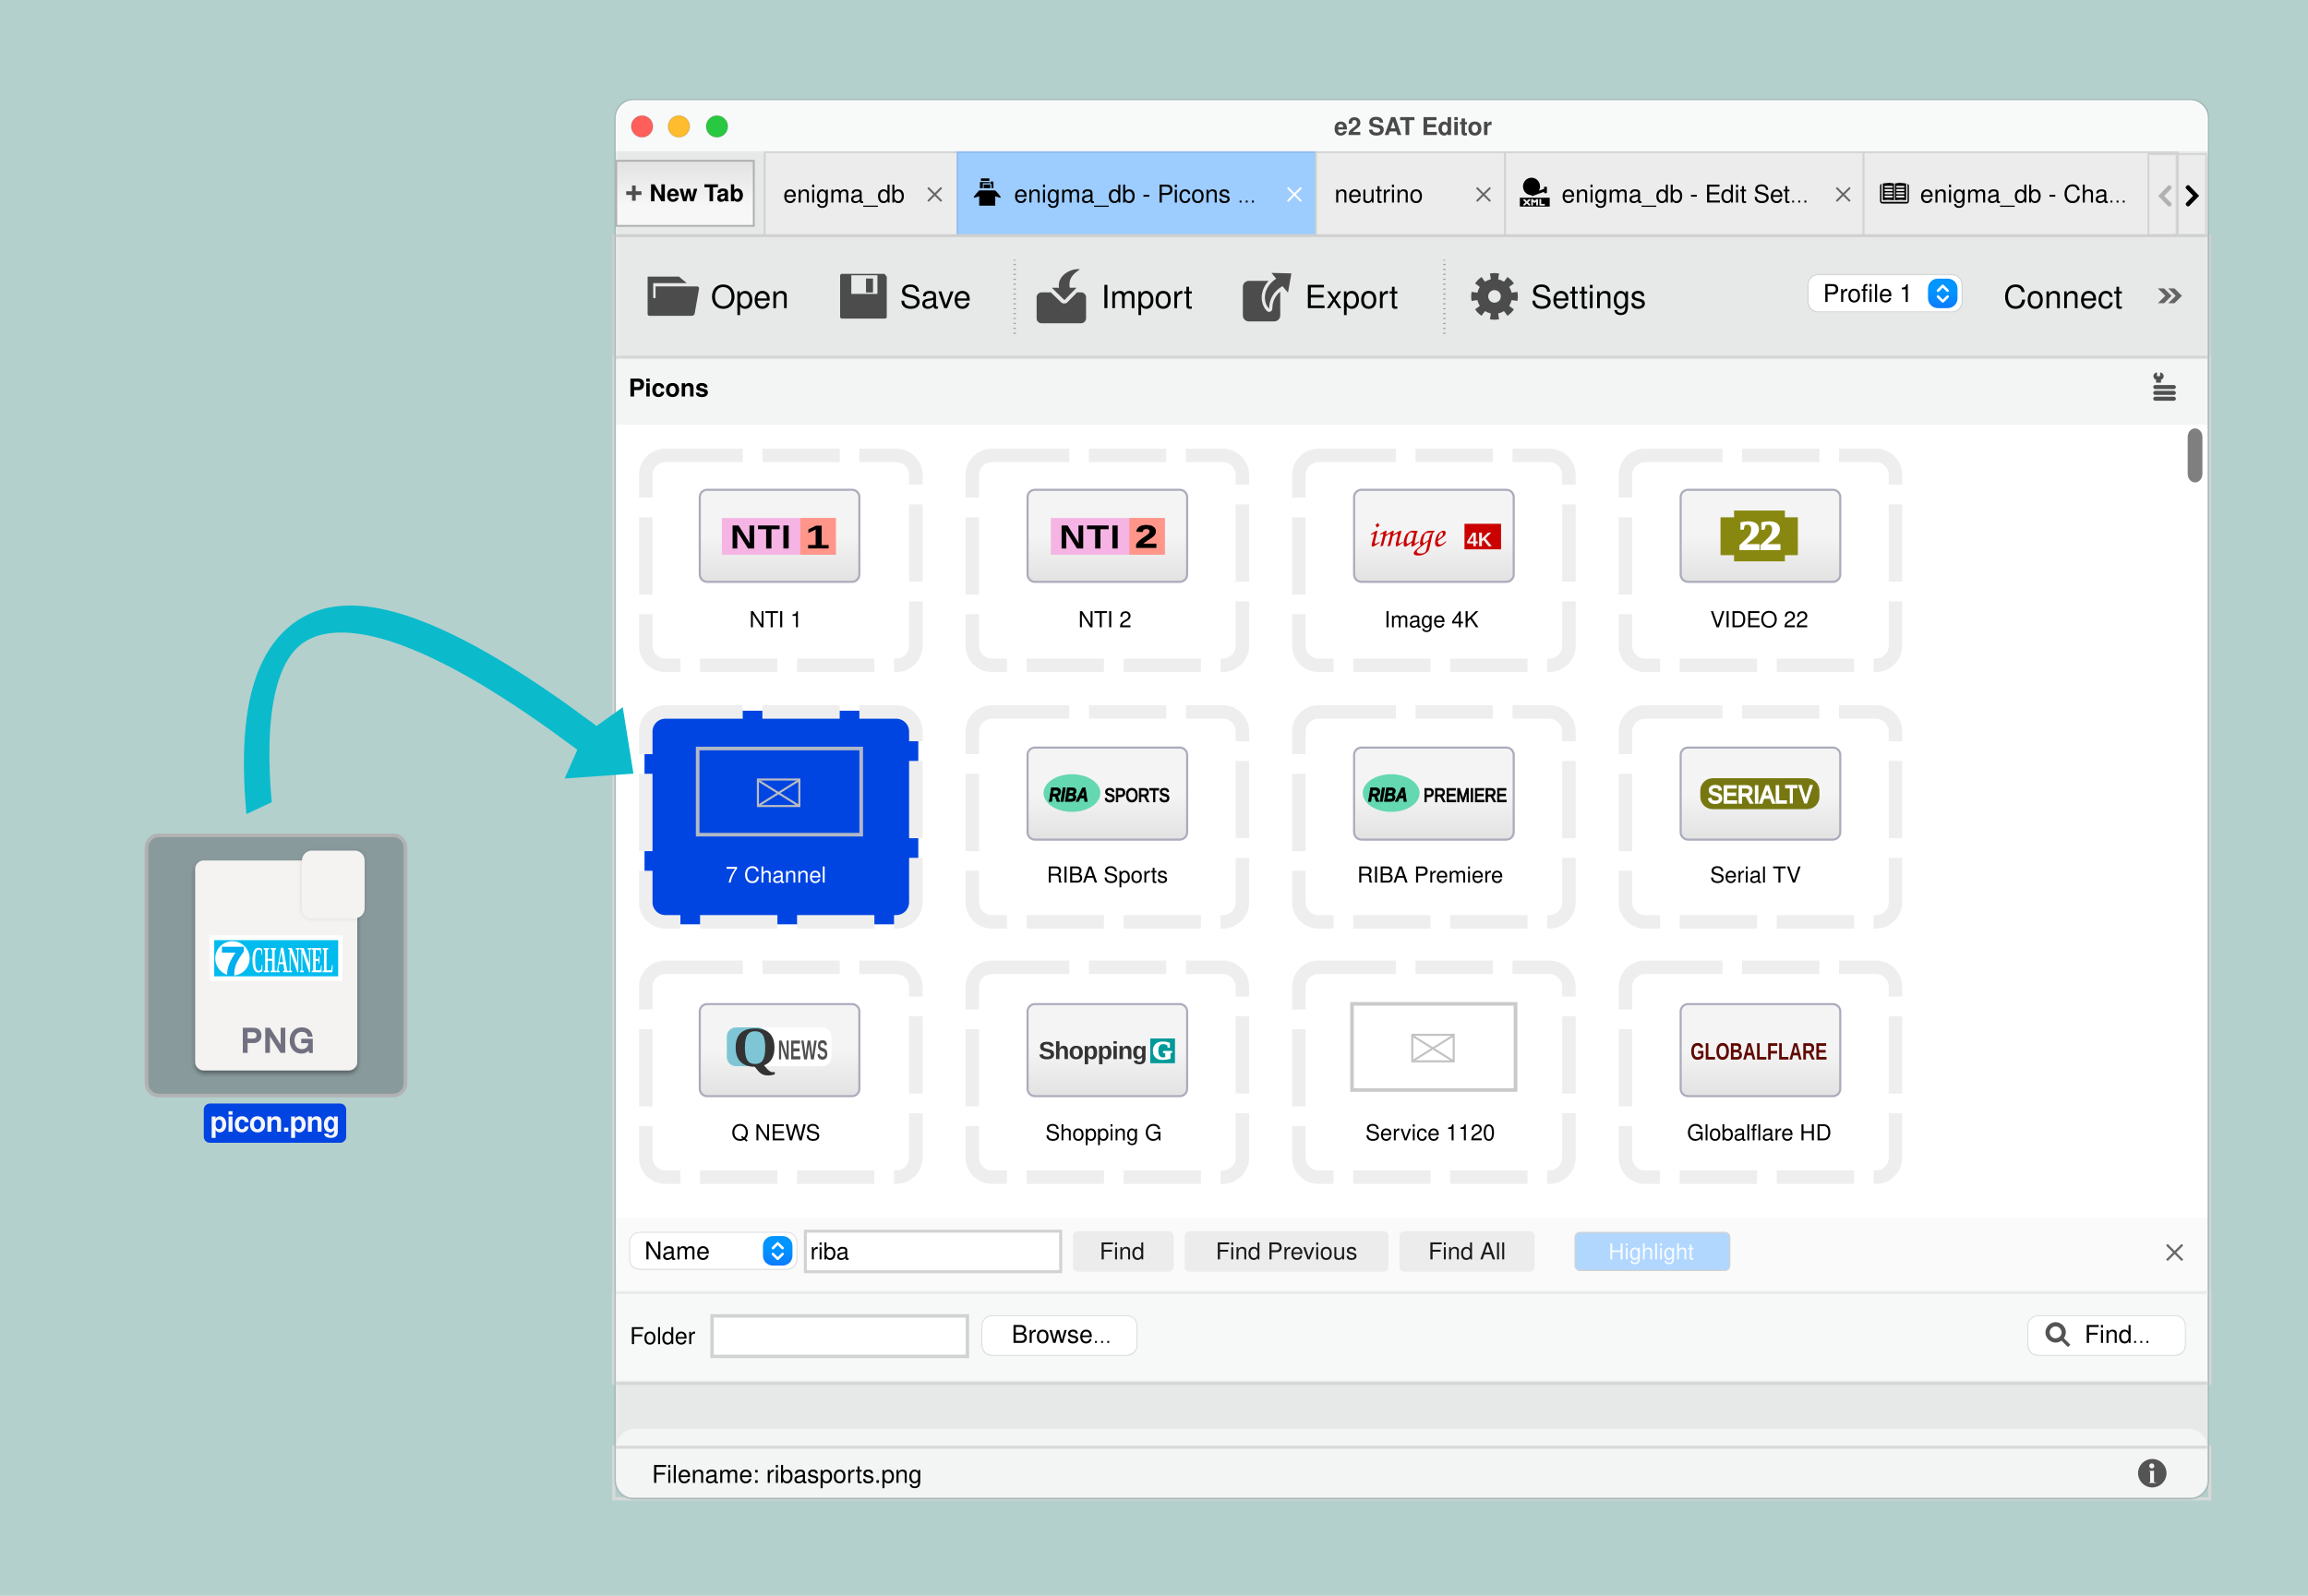
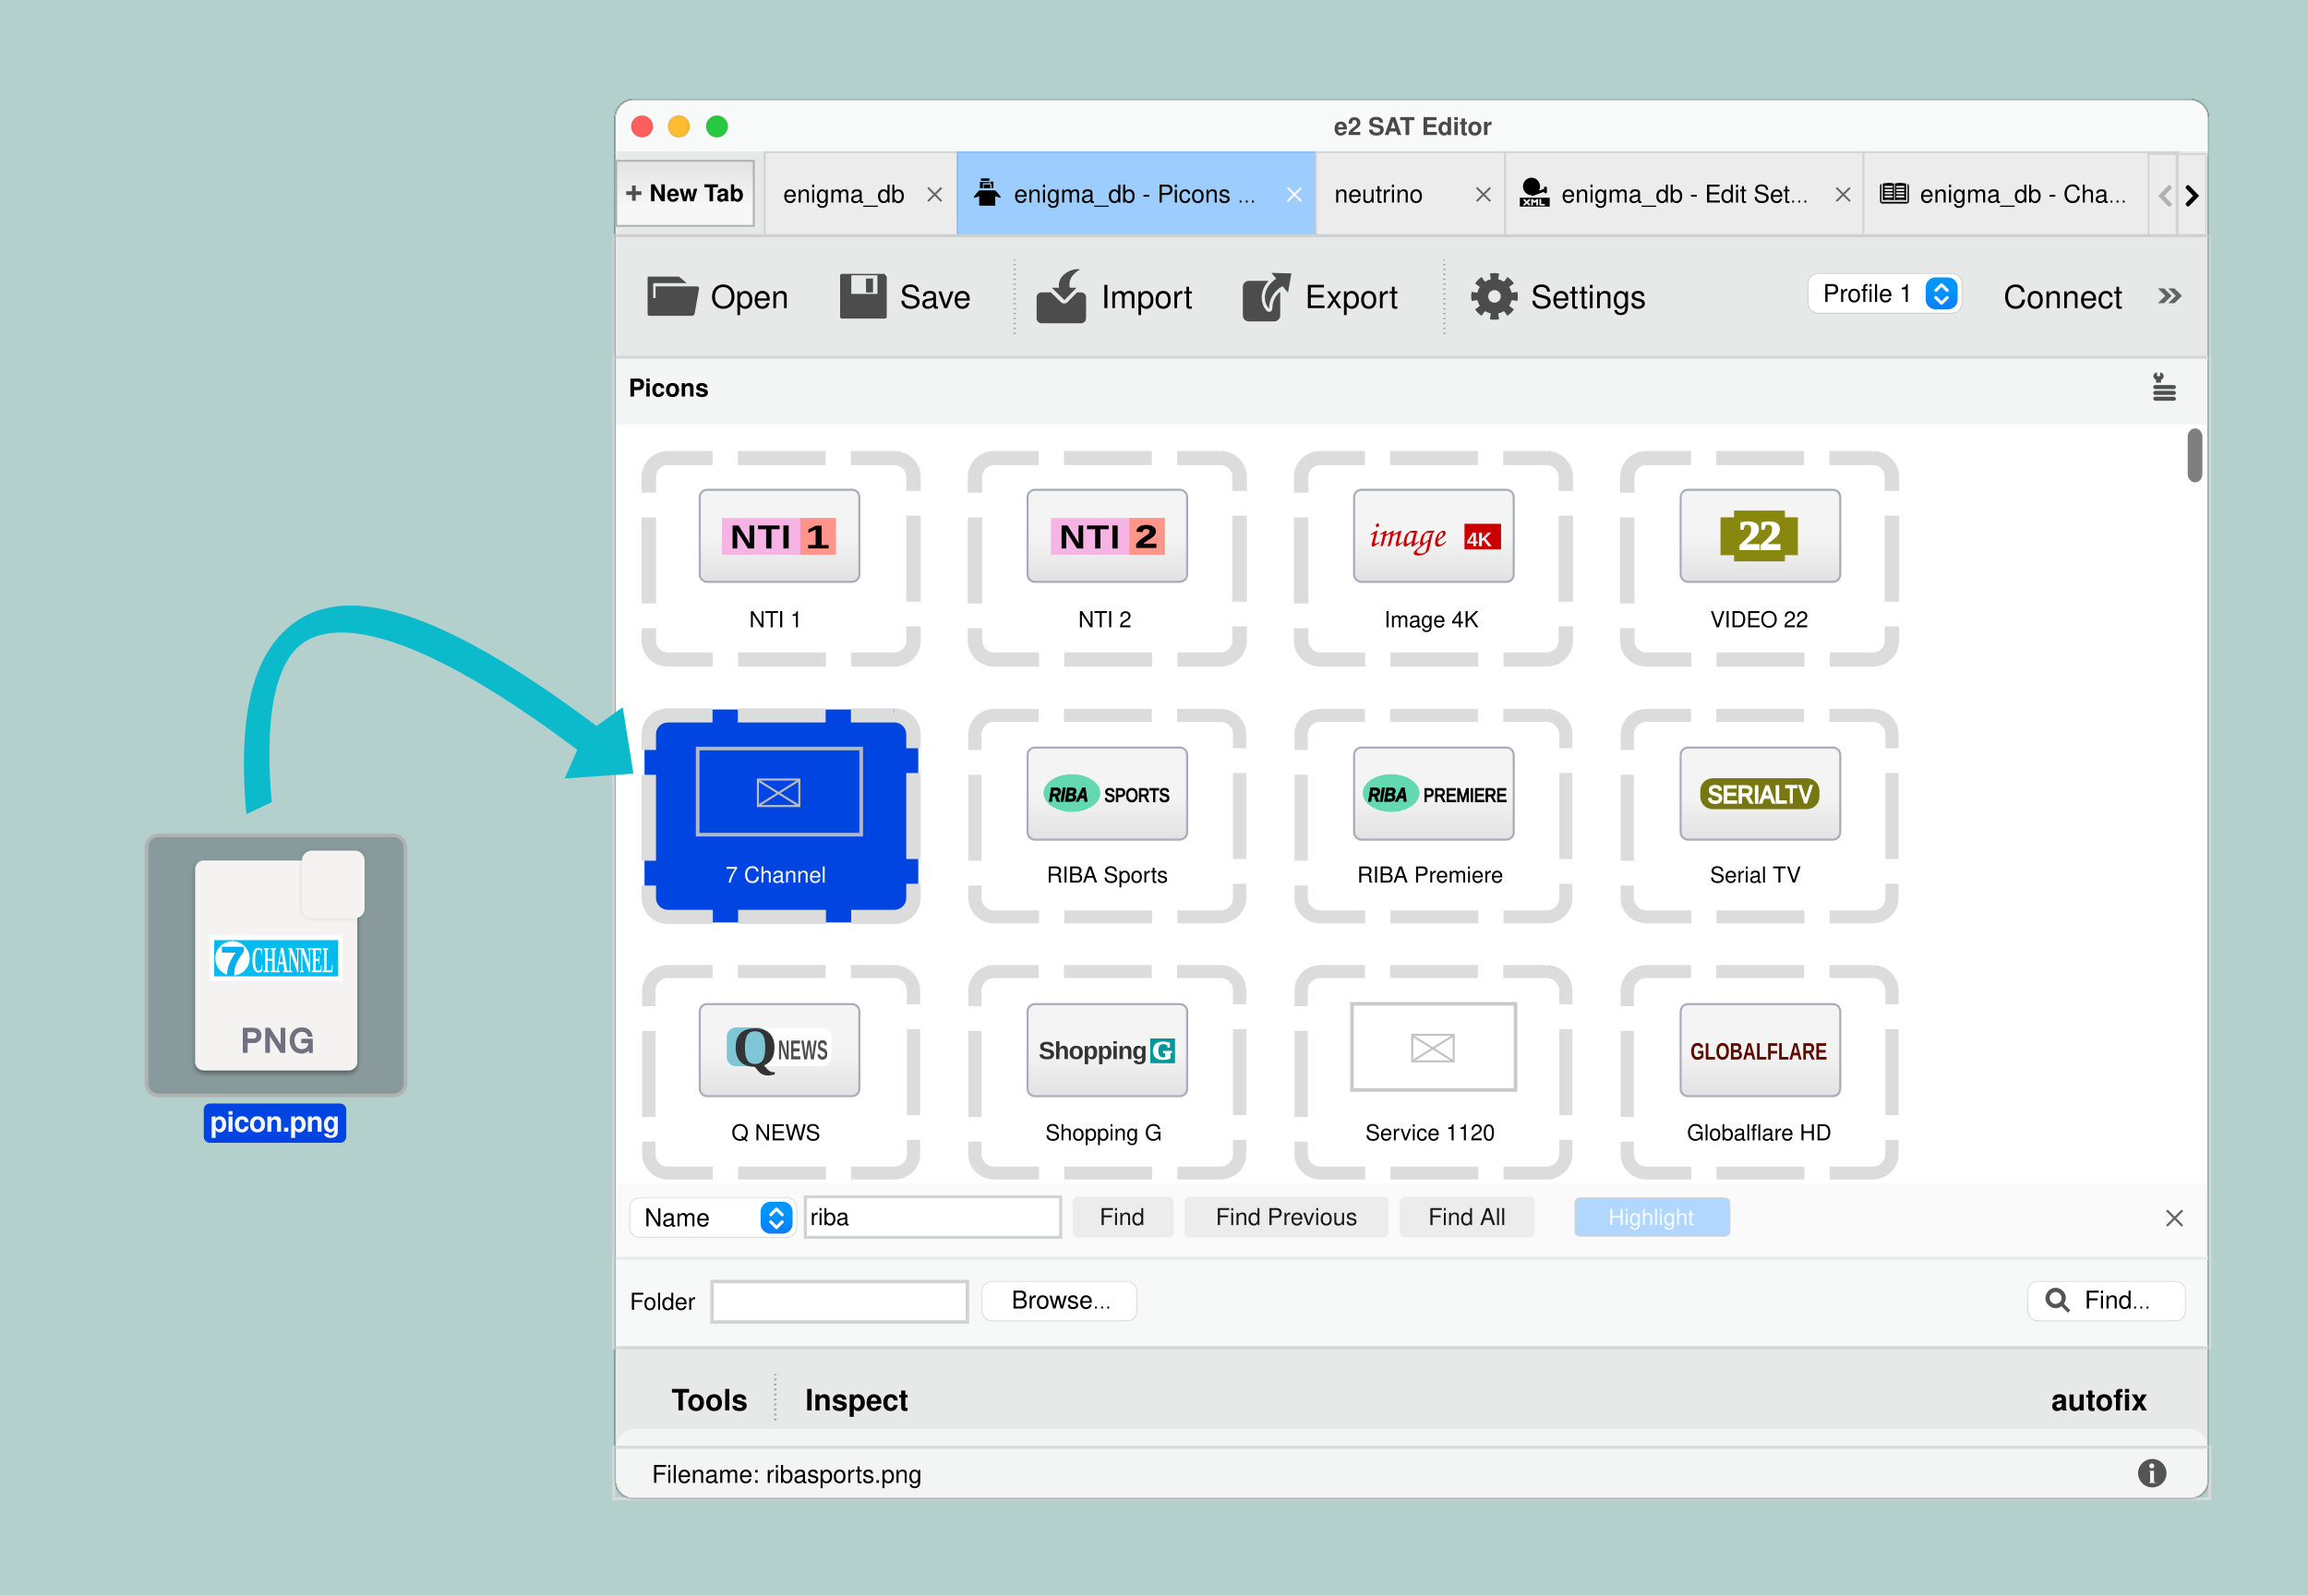
<svg xmlns="http://www.w3.org/2000/svg" viewBox="0 0 1880 1300" style="pointer-events:none;user-select:none">
  <defs>
    <symbol id="aad">
      <path d="M37.75 37.75h18.127v-11.5h-18.127c0 0 0-18.127 0-18.127h-11.5v18.127c0 0-18.127 0-18.127 0v11.5h18.127c0 0 0 18.127 0 18.127h11.5v-18.127z" />
    </symbol>
    <symbol id="cbw">
      <path d="M60 14.973l-3-0.522v35.716c-3.141-0.28-8.021-0.667-11-0.667-0.95 0-2.094 0.039-3.312 0.102-0.962 0.036-2.014 0.106-3.059 0.191-2.678 0.191-5.264 0.428-6.629 0.559v-35.901c0 0 6.61-1.451 9.963-1.451 4 0 14.037 1.451 14.037 1.451l3.001 0.522c1.769 0.819 2.999 2.61 2.999 4.687v32.68c0 2.848-2.312 5.16-5.16 5.16h-51.68c-2.848 0-5.16-2.312-5.16-5.16v-32.68c0-2.077 1.23-3.869 3-4.687l3-0.522c0 0 10.037-1.451 14.037-1.451 3.353 0 9.963 1.451 9.963 1.451v35.901c-1.366-0.131-3.951-0.368-6.629-0.559-1.045-0.085-2.097-0.155-3.059-0.191-1.218-0.063-2.362-0.102-3.312-0.102-2.979 0-7.859 0.387-11 0.667v-35.716l-3 0.522v38.765h56v-38.765zM28.5 42.5c0-1.104-0.896-2-2-2h-14c-1.104 0-2 0.896-2 2s0.896 2 2 2h14c1.104 0 2-0.896 2-2zM53.5 42.5c0-1.104-0.896-2-2-2h-14c-1.104 0-2 0.896-2 2s0.896 2 2 2h14c1.104 0 2-0.896 2-2zM28.5 35.5c0-1.104-0.896-2-2-2h-14c-1.104 0-2 0.896-2 2s0.896 2 2 2h14c1.104 0 2-0.896 2-2zM53.5 35.5c0-1.104-0.896-2-2-2h-14c-1.104 0-2 0.896-2 2s0.896 2 2 2h14c1.104 0 2-0.896 2-2zM28.5 28.5c0-1.104-0.896-2-2-2h-14c-1.104 0-2 0.896-2 2s0.896 2 2 2h14c1.104 0 2-0.896 2-2zM53.5 28.5c0-1.104-0.896-2-2-2h-14c-1.104 0-2 0.896-2 2s0.896 2 2 2h14c1.104 0 2-0.896 2-2zM28.5 21.5c0-1.104-0.896-2-2-2h-14c-1.104 0-2 0.896-2 2s0.896 2 2 2h14c1.104 0 2-0.896 2-2zM53.5 21.5c0-1.104-0.896-2-2-2h-14c-1.104 0-2 0.896-2 2s0.896 2 2 2h14c1.104 0 2-0.896 2-2z" />
    </symbol>
    <symbol id="cce">
      <path d="M62.328 7.276l-5.604-5.604-24.724 24.724c0 0-24.724-24.724-24.724-24.724l-5.604 5.604 24.724 24.724c0 0-24.724 24.724-24.724 24.724l5.604 5.604 24.724-24.724c0 0 24.724 24.724 24.724 24.724l5.604-5.604-24.724-24.724c0 0 24.724-24.724 24.724-24.724z" />
    </symbol>
    <symbol id="fdt">
      <path d="M56.256 31.057h-42.438c-7.074 0-12.818 5.744-12.818 12.818v61.295c0 7.074 5.744 12.818 12.818 12.818h54.476c7.075 0 12.818-5.744 12.818-12.818v-51.051c-16.616 14.040-16.649 30.281-17.025 36.965-0.151 2.687-1.869 5.034-4.385 5.99s-5.359 0.343-7.257-1.565c-14.421-14.502-16.181-43.133 3.811-64.452zM57.293 90.694c-14.624-14.705-13.039-45.988 15.234-64.344l-10.365-12.362 42.838 1.084-7.263 41.344-11.808-14.082c-28.127 16.992-28.15 39.728-28.636 48.36z" />
    </symbol>
    <symbol id="fet">
      <path d="M87.8 55.714h8.488c5.912 0 10.712 4.753 10.712 10.606v45.074c0 5.854-4.8 10.606-10.712 10.606h-84.576c-5.912 0-10.712-4.752-10.712-10.606v-45.074c0-5.853 4.8-10.606 10.712-10.606h19.788l22.5 21.827c1.413 1.374 4.32 2.133 6.3 2.109 1.98-0.023 4.821-0.828 6.2-2.236l21.3-21.7zM93.982 6.385c-17.881-3.082-49.582 12.531-44.921 39.525h-15.517l27.127 26.376 25.847-26.376h-14.41c-4.833-24.162 15.844-35.121 21.874-39.525z" />
    </symbol>
    <symbol id="ffo">
      <path d="M32 62.5c-16.833 0-30.5-13.667-30.5-30.5s13.667-30.5 30.5-30.5v9.611c-0.352-0.073-0.717-0.111-1.090-0.111-2.99 0-5.42 2.43-5.42 5.41 0 2.99 2.43 5.42 5.42 5.42 0.373 0 0.738-0.038 1.090-0.111v5.111l-7.44 0.18 2.82 1.23v22.7l-2.82 2.060h7.44v9.5zM32 11.111v-9.611c16.833 0 30.5 13.667 30.5 30.5s-13.667 30.5-30.5 30.5v-9.5h9.46l-5.76-2.060v-24.2l-3.7 0.090v-5.111c2.46-0.506 4.32-2.693 4.32-5.309 0-2.607-1.86-4.793-4.32-5.299z" />
    </symbol>
    <symbol id="fgn">
      <path d="M21 42.973h89.077c2.783 0 4.643 2.26 4.153 5.042l-9.34 52.943c-0.491 2.783-3.149 5.042-5.932 5.042h-91.118c-2.119 0-3.84-1.721-3.84-3.84v-80.16h67.2l16.8 14h-72v32h5v-25.027z" />
    </symbol>
    <symbol id="fhe">
      <path d="M114 22v86.16c0 2.119-1.721 3.84-3.84 3.84h-92.32c-2.119 0-3.84-1.721-3.84-3.84v-88.32c0-2.119 1.721-3.84 3.84-3.84h91.16l5 6zM94 59.014v-40h-56v40h56zM84.5 26v30h-15v-30h15z" />
    </symbol>
    <symbol id="liu">
      <path d="M56.25 57.423c0-2.388-1.939-4.327-4.327-4.327h-39.846c-2.388 0-4.327 1.939-4.327 4.327s1.939 4.327 4.327 4.327c0 0 39.846 0 39.846 0 2.388 0 4.327-1.939 4.327-4.327zM56.25 44.903c0-2.389-1.939-4.328-4.327-4.328h-39.846c-2.388 0-4.327 1.939-4.327 4.328 0 2.388 1.939 4.327 4.327 4.327 0 0 39.846 0 39.846 0 2.388 0 4.327-1.939 4.327-4.327zM56.25 32.382c0-2.388-1.939-4.327-4.327-4.327h-39.846c-2.388 0-4.327 1.939-4.327 4.327s1.939 4.327 4.327 4.327h39.846c2.388 0 4.327-1.939 4.327-4.327zM13.803 19.471v3.446h10.579v-5.844c0.837-0.373 1.624-0.848 2.343-1.41 2.237-1.745 3.347-4.068 3.371-6.392s-1.039-4.671-3.239-6.471v0c-0.887-0.725-1.951-1.273-3.024-1.702l-1.372 0.918-0.062 6.154c-0.003 0.286-0.167 0.503-0.402 0.659-0.376 0.249-0.899 0.364-1.472 0.364h-2.85c-0.565-0.008-1.082-0.142-1.452-0.406-0.242-0.173-0.413-0.406-0.41-0.702 0 0 0.062-6.155 0.062-6.155l-1.348-0.947c-1.083 0.403-2.158 0.924-3.060 1.628-2.237 1.746-3.347 4.068-3.371 6.392-0.023 2.323 1.039 4.671 3.239 6.471 0.725 0.593 1.567 1.067 2.437 1.454 0.016 0.617 0.026 1.607 0.031 2.543z" />
    </symbol>
    <symbol id="pjw">
      <path d="M14.762 29.23h34.49c0 0 13.928 14.478 11.463 15.596-1.067 0.483-6.127-1.117-11.524-3.087v20.261h-34.389v-20.253c-5.389 1.967-10.437 3.562-11.502 3.079-2.465-1.118 11.462-15.596 11.462-15.596zM36.774 11.359h-20.475v13.19h6.364v-10.552h14.111v-2.638zM38.538 16.635h-14.111v7.914h14.111v-7.914zM45.299 10.4v14.149h-4.283v-9.233h-2.478v-4.916h6.761zM36.632 3.482h-18.173v5.276h18.173v-5.276z" />
    </symbol>
    <symbol id="skh">
      <path d="M40.023 45.152c-3.477 2.591-7.729 4.192-12.407 4.221-10.406 0.066-20.276-8.26-21.806-18.699-1.731-11.814 7.58-24.164 20.12-25.040 0.561-0.039 1.124-0.055 1.686-0.053 10 0.095 19.38 7.75 21.337 17.619 1.156 5.829-0.437 11.92-3.87 16.758l13.82 13.819-5.128 5.128-13.752-13.753zM27.395 14.645c-6.236 0.060-12 5.17-12.677 11.431-0.588 5.436 2.691 11.076 7.773 13.229 6.62 2.806 15.346-1.167 17.352-8.391 2.055-7.404-3.759-16.031-12.032-16.265-0.139-0.003-0.278-0.004-0.416-0.004z" />
    </symbol>
    <symbol id="sls">
      <path d="M73.934 15.359c-6.491-1.302-13.177-1.302-19.668 0 0.828 4.128 1.452 8.287 1.871 12.477-4.352 0.948-8.5 2.666-12.249 5.073-2.666-3.259-5.165-6.641-7.499-10.146-5.511 3.67-10.238 8.397-13.908 13.908 3.505 2.334 6.887 4.834 10.146 7.499-2.407 3.749-4.125 7.897-5.073 12.249-4.19-0.419-8.349-1.043-12.477-1.871-1.303 6.491-1.303 13.177 0 19.668 4.128-0.828 8.287-1.452 12.477-1.871 0.948 4.352 2.666 8.501 5.073 12.249-3.259 2.666-6.641 5.165-10.146 7.499 3.67 5.511 8.397 10.238 13.908 13.908 2.334-3.505 4.833-6.887 7.499-10.146 3.749 2.407 7.897 4.125 12.249 5.074-0.419 4.189-1.043 8.348-1.871 12.476 6.491 1.303 13.177 1.303 19.668 0-0.828-4.128-1.452-8.287-1.871-12.476 4.352-0.949 8.5-2.667 12.249-5.074 2.666 3.259 5.165 6.641 7.499 10.146 5.511-3.67 10.238-8.397 13.908-13.908-3.505-2.334-6.887-4.833-10.146-7.499 2.407-3.748 4.125-7.897 5.073-12.249 4.19 0.419 8.349 1.043 12.477 1.871 1.303-6.491 1.303-13.177 0-19.668-4.128 0.828-8.287 1.452-12.477 1.871-0.948-4.352-2.666-8.5-5.073-12.249 3.259-2.665 6.641-5.165 10.146-7.499-3.67-5.511-8.397-10.238-13.908-13.908-2.334 3.505-4.833 6.887-7.499 10.146-3.749-2.407-7.897-4.125-12.249-5.073 0.419-4.19 1.043-8.349 1.871-12.477zM64.1 50.882c7.451 0 13.5 6.049 13.5 13.5s-6.049 13.5-13.5 13.5c-7.451 0-13.5-6.049-13.5-13.5s6.049-13.5 13.5-13.5z" />
    </symbol>
    <symbol id="tmw">
      <path d="M64 64v-19h-64v19h64zM38.975 58.253l0.001 1.834c0.001 1.076-0.872 1.949-1.947 1.949s-1.949-0.873-1.95-1.949l-0.002-6.41-1.968 1.774c-0.407 0.367-0.947 0.542-1.48 0.524-0.533 0.018-1.073-0.157-1.48-0.524l-1.968-1.774-0.003 6.41c0 1.076-0.874 1.949-1.949 1.949s-1.948-0.873-1.948-1.949l0.002-5.24h-6.669l4.099 3.89c0.751 0.713 0.751 1.869 0.002 2.581-0.75 0.711-1.968 0.71-2.719-0.002l-4.104-3.895-4.104 3.895c-0.751 0.712-1.969 0.713-2.719 0.002-0.75-0.712-0.749-1.868 0.002-2.581l4.104-3.895-4.104-3.895c-0.751-0.712-0.752-1.868-0.002-2.58s1.968-0.711 2.719 0.002l4.104 3.895 4.104-3.895c0.751-0.713 1.969-0.713 2.719-0.002 0.749 0.712 0.749 1.868-0.002 2.58l-4.099 3.89h6.669l0.002-5.24c0-0.024 0.001-0.048 0.002-0.072-0.031-0.488 0.159-0.985 0.571-1.356 0.276-0.249 0.614-0.408 0.97-0.477 0.131-0.028 0.267-0.043 0.406-0.043 0.058 0 0.115 0.002 0.172 0.007 0.454 0.033 0.899 0.206 1.247 0.52l3.976 3.583 3.975-3.583c0.348-0.314 0.793-0.487 1.248-0.52 0.056-0.005 0.114-0.007 0.171-0.007 0.14 0 0.276 0.015 0.407 0.043 0.356 0.069 0.694 0.228 0.97 0.477 0.412 0.371 0.602 0.868 0.571 1.356 0.001 0.024 0.001 0.048 0.001 0.072l0.003 8.646h2.912l0.003-8.83c0-1.076 0.874-1.949 1.949-1.949s1.948 0.873 1.948 1.949l-0.004 8.839 6.372 0.002c0.993 0.001 1.798 0.807 1.798 1.799 0 0.993-0.805 1.798-1.798 1.798l-8.471-0.003c-0.992 0-1.798-0.806-1.798-1.799l0.001-1.796h-2.912zM25.286 39.498c-0.095 0.001-0.19 0.002-0.286 0.002-10.072 0-18.25-8.402-18.25-18.75s8.178-18.75 18.25-18.75c10.072 0 18.25 8.402 18.25 18.75 0 3.307-0.835 6.416-2.301 9.115l11.051-4.023v-3.071c0-0.828 0.672-1.5 1.5-1.5h3c0.828 0 1.5 0.672 1.5 1.5v11c0 0.828-0.672 1.5-1.5 1.5h-3c-0.828 0-1.5-0.672-1.5-1.5v-1.543l-25.926 9.436-0.788-2.166z" />
    </symbol>
    <symbol id="anm">
      <path d="M32 13.243c-1.668 0-3.336 0.635-4.608 1.907l-24.485 24.485c-2.543 2.543-2.543 6.672 0 9.215s6.672 2.543 9.215 0l19.878-19.878 19.878 19.878c2.543 2.543 6.672 2.543 9.215 0s2.543-6.672 0-9.215l-24.485-24.485c-1.272-1.272-2.94-1.907-4.608-1.907z" />
    </symbol>
    <symbol id="aow">
      <path d="M32 30.114l27.467 29.239v-24.615l-27.467-29.24-27.467 29.24v24.615l27.467-29.239z" />
    </symbol>
    <symbol id="apw">
      <path d="M32 36.23l-20.23-19.657c-1.255-1.22-3.294-1.22-4.549 0 0 0-1.913 1.859-1.913 1.859-1.269 1.233-1.269 3.235 0 4.468 0 0 26.57 25.818 26.57 25.818l0.122-0.118c0 0 0.12 0.12 0.12 0.12l26.572-25.82c1.269-1.233 1.269-3.235 0-4.468 0 0-2.363-2.297-2.363-2.297-1.007-0.978-2.642-0.978-3.649 0l-20.68 20.095z" />
    </symbol>
    <linearGradient id="bqm" x1="0" y1="0" x2="0" y2="1">
      <stop offset="0" style="stop-color:#e2e2e2" />
      <stop offset="0.7" style="stop-color:#f7f7f7" />
    </linearGradient>
    <linearGradient id="brm" x1="0" y1="0" x2="0" y2="1">
      <stop offset="0" style="stop-color:#000;stop-opacity:0.15" />
      <stop offset="1" style="stop-color:#000;stop-opacity:0.19" />
    </linearGradient>
    <linearGradient id="bsm" x1="0" y1="0" x2="0" y2="1">
      <stop offset="0.4" style="stop-color:#0095ff" />
      <stop offset="1" style="stop-color:#0d7bff" />
    </linearGradient>
    <filter id="btm" color-interpolation-filters="sRGB">
      <feDropShadow dx="0" dy="1.5" stdDeviation="1" flood-opacity="0.06" />
      <feDropShadow dx="0" dy="0" stdDeviation="0.8" flood-opacity="0.2" />
    </filter>
    <marker id="aud" markerWidth="3" markerHeight="3" refX="1.75" refY="1.75" viewBox="0 0 3.5 3.5" orient="auto">
      <polygon points="0.7,3.5 0,1.75 0.7,0 3.5,1.75" style="fill:#0bbbcc" />
    </marker>
    <symbol id="pvn">
      <g transform="matrix(0.75,0,0,0.75,20.3,11.9)">
        <rect x="48.3" y="24.2" width="50" height="32" style="fill:none;stroke:#c0c0c0;stroke-opacity:0.96;stroke-width:2.5px" />
        <rect x="0" y="0" width="2.5" height="56" transform="matrix(0.53,-0.848,0.848,0.53,49,27)" style="fill:#c0c0c0;fill-opacity:0.96" />
        <rect x="23" y="-42" width="2.5" height="56" transform="matrix(0.53,0.848,-0.848,0.53,49,27)" style="fill:#c0c0c0;fill-opacity:0.96" />
      </g>
      <rect x="2" y="2" width="148" height="78" style="fill:none;stroke:#c4c4c4;stroke-opacity:0.9;stroke-width:3.3px" />
    </symbol>
    <linearGradient id="pwg" x1="0" y1="0" x2="0" y2="1">
      <stop offset="0.5" style="stop-color:#f4f4f4" />
      <stop offset="1" style="stop-color:#e2e2e2" />
    </linearGradient>
    <filter id="ixm" color-interpolation-filters="sRGB">
      <feDropShadow dx="0" dy="2.3" stdDeviation="2" flood-opacity="0.4" />
    </filter>
    <filter id="iym" color-interpolation-filters="sRGB">
      <feDropShadow dx="-1.8" dy="1.7" stdDeviation="3" flood-opacity="0.3" />
      <feDropShadow dx="0" dy="0" stdDeviation="2" flood-opacity="0.12" />
    </filter>
  </defs>
  <rect x="0" y="0" width="1880" height="1300" style="fill:#b4d0cd" />
  <g style="font-family:'Helvetica Neue',sans-serif-light,Helvetica,sans-serif">
-     <rect x="501" y="81" width="1298" height="1140" rx="15" style="fill:#e7e8e8;stroke:#a6bbb9;stroke-width:1px" />
+     <rect x="501" y="81" width="1298" height="1140" rx="15" style="fill:#e7e8e8;stroke:#191919;stroke-width:1px" />
    <rect x="502" y="82" width="1296" height="57" rx="15" style="fill:#f8f9f9;stroke:#fff;stroke-width:1px;clip-path:inset(0px 0px 15px)" />
    <rect x="501" y="124" width="1298" height="1" style="fill:none;stroke:#cdcece;stroke-width:0.5px" />
    <text x="502" y="82" dx="649" dy="28" text-anchor="middle" style="font-family:'Helvetica Neue',Helvetica,sans-serif;font-weight:bold;font-size:20px;fill:#494949">e2 SAT Editor</text>
    <ellipse cx="523" cy="103" rx="8.8" style="fill:#ff5f5a;stroke:#000;stroke-opacity:0.1" />
    <ellipse cx="553" cy="103" rx="8.8" style="fill:#febc2e;stroke:#000;stroke-opacity:0.1" />
    <ellipse cx="584" cy="103" rx="8.8" style="fill:#28c840;stroke:#000;stroke-opacity:0.1" />
    <rect x="502" y="125" width="1296" height="67" style="fill:#f3f4f4" />
    <rect x="502" y="125" width="120" height="67" style="fill:#e7e8e8" />
    <rect x="502" y="131" width="112" height="53" rx="0" style="fill:url(#bqm);stroke:#afafaf;stroke-width:1.5px" />
    <g transform="matrix(0.26,0,0,0.26,508,149)">
      <use href="#aad" style="fill:#4f4f4f" />
    </g>
    <text x="502" y="131" dx="27" dy="33" style="font-weight:bold;font-size:19px;fill:#000">New Tab</text>
    <rect x="622" y="125" width="1" height="67" style="fill:#d5d6d6" />
    <rect x="623" y="124" width="157" height="69" style="fill:#ececec;stroke:#d2d3d3;stroke-width:1.5px;clip-path:inset(1px 0px)" />
    <text x="623" y="124" dx="15" dy="41" style="font-size:20px;fill:#000">enigma_db</text>
    <g transform="matrix(0.2,0,0,0.2,755,152)">
      <use href="#cce" style="fill:#666" />
    </g>
    <rect x="780" y="124" width="292" height="69" style="fill:#9dcdff;stroke:#91bdef;stroke-width:1.5px;clip-path:inset(1px 0px)" />
    <g transform="matrix(0.38,0,0,0.38,792,144)">
      <use href="#pjw" style="fill:#000" />
    </g>
    <text x="780" y="124" dx="46" dy="41" style="font-size:20px;fill:#000">enigma_db - Picons <tspan style="font-size:15px">…</tspan>
    </text>
    <g transform="matrix(0.2,0,0,0.2,1048,152)">
      <use href="#cce" style="fill:#fff" />
    </g>
    <rect x="1072" y="124" width="154" height="69" style="fill:#ececec;stroke:#d2d3d3;stroke-width:1.5px;clip-path:inset(1px 0px)" />
    <text x="1072" y="124" dx="15" dy="41" style="font-size:20px;fill:#000">neutrino</text>
    <g transform="matrix(0.2,0,0,0.2,1202,152)">
      <use href="#cce" style="fill:#666" />
    </g>
    <rect x="1226" y="124" width="292" height="69" style="fill:#ececec;stroke:#d2d3d3;stroke-width:1.5px;clip-path:inset(1px 0px)" />
    <g transform="matrix(0.38,0,0,0.38,1238,144)">
      <use href="#tmw" style="fill:#000" />
    </g>
    <text x="1226" y="124" dx="46" dy="41" style="font-size:20px;fill:#000">enigma_db - Edit Set<tspan style="font-size:15px">…</tspan>
    </text>
    <g transform="matrix(0.2,0,0,0.2,1495,152)">
      <use href="#cce" style="fill:#666" />
    </g>
    <rect x="1518" y="124" width="256" height="69" style="fill:#ececec;stroke:#d2d3d3;stroke-width:1.5px;clip-path:inset(1px 0px)" />
    <g transform="matrix(0.38,0,0,0.38,1531,144)">
      <use href="#cbw" style="fill:#000" />
    </g>
    <text x="1518" y="124" dx="46" dy="41" style="font-size:20px;fill:#000">enigma_db - Cha<tspan style="font-size:15px">…</tspan>
    </text>
    <rect x="1773" y="125" width="1" height="67" style="fill:#d5d6d6" />
    <rect x="1750" y="125.5" width="23" height="66" style="fill:#ececec;stroke:#d2d3d3;stroke-width:1.5px" />
    <g transform="matrix(0,0.3,-0.3,0,1773.2,150)" style="opacity:0.25">
      <use href="#apw" style="stroke:#000;stroke-width:2.7px" />
    </g>
    <rect x="1774" y="125.5" width="23" height="66" style="fill:#ececec;stroke:#d2d3d3;stroke-width:1.5px" />
    <g transform="matrix(0,-0.3,0.3,0,1776.1,169.1)">
      <use href="#apw" style="stroke:#000;stroke-width:2.7px" />
    </g>
    <rect x="502" y="192" width="1296" height="100" style="fill:#e7e8e8" />
    <g transform="matrix(0.38,0,0,0.38,526,217)">
      <use href="#fgn" style="fill:#4c4c4c" />
    </g>
    <text x="510" y="192" dx="69" dy="59" style="font-size:26px;fill:#000">Open</text>
    <g transform="matrix(0.38,0,0,0.38,679,217)">
      <use href="#fhe" style="fill:#4c4c4c" />
    </g>
    <text x="664" y="192" dx="69" dy="59" style="font-size:26px;fill:#000">Save</text>
    <rect x="826" y="212" width="1" height="61" style="fill:none;stroke:#000;stroke-opacity:0.3;stroke-dasharray:1px,3px" />
    <g transform="matrix(0.38,0,0,0.38,844,217)">
      <use href="#fet" style="fill:#4c4c4c" />
    </g>
    <text x="828" y="192" dx="69" dy="59" style="font-size:26px;fill:#000">Import</text>
    <g transform="matrix(0.38,0,0,0.38,1012,217)">
      <use href="#fdt" style="fill:#4c4c4c" />
    </g>
    <text x="994" y="192" dx="69" dy="59" style="font-size:26px;fill:#000">Export</text>
    <rect x="1176" y="212" width="1" height="61" style="fill:none;stroke:#000;stroke-opacity:0.3;stroke-dasharray:1px,3px" />
    <g transform="matrix(0.38,0,0,0.38,1193,217)">
      <use href="#sls" style="fill:#4c4c4c" />
    </g>
    <text x="1178" y="192" dx="69" dy="59" style="font-size:26px;fill:#000">Settings</text>
-     <rect x="1473" y="224" width="125" height="30" rx="8" style="fill:#fff;stroke:url(#brm);stroke-width:0.4px;filter:url(#btm)" />
-     <rect x="1570.5" y="227" width="24" height="24" rx="8" style="fill:url(#bsm);stroke:url(#brm);stroke-opacity:0.06;stroke-width:2px" />
-     <g transform="matrix(0.16,0,0,0.16,1577.4,229.7)">
+     <rect x="1473" y="223" width="125" height="32" rx="8" style="fill:#fff;stroke:url(#brm);stroke-width:0.4px;filter:url(#btm)" />
+     <rect x="1568.6" y="226" width="26" height="26" rx="8" style="fill:url(#bsm);stroke:url(#brm);stroke-opacity:0.06;stroke-width:2px" />
+     <g transform="matrix(0.19,0,0,0.19,1575.4,228.2)">
      <use href="#anm" style="fill:#fff" />
    </g>
-     <g transform="matrix(0.16,0,0,-0.16,1577.4,248.7)">
+     <g transform="matrix(0.19,0,0,-0.19,1575.4,250.8)">
      <use href="#anm" style="fill:#fff" />
    </g>
-     <text x="1473" y="224" dx="12" dy="22" style="font-size:20px;fill:#000">Profile 1</text>
+     <text x="1473" y="224" dx="12" dy="22" style="font-size:20px;fill:#000" transform="matrix(1,0,0,1,0,0)">Profile 1</text>
    <text x="1617" y="192" dx="15" dy="59" style="font-size:26px;fill:#000">Connect</text>
    <g transform="matrix(0.9,0,0,0.95,1770,234)">
      <use href="#aow" transform="matrix(0,0.23,-0.23,0,0,0)" style="fill:#646464" />
      <use href="#aow" transform="matrix(0,0.23,-0.23,0,9.4,0)" style="fill:#646464" />
    </g>
    <rect x="500" y="192" width="1300" height="100" style="fill:none;stroke:#d0d0d0;stroke-width:2.4px;clip-path:inset(0px 2px)" />
-     <rect x="502" y="291" width="1296" height="835" style="fill:#f3f4f4" />
+     <rect x="502" y="291" width="1296" height="807" style="fill:#f3f4f4" />
    <text x="502" y="291" dx="10" dy="32" style="font-weight:bold;font-size:20px;fill:#000">Picons</text>
    <g transform="matrix(0.38,0,0,0.38,1751,303)">
      <use href="#liu" style="fill:#505050" />
    </g>
-     <rect x="502" y="346" width="1296" height="687" style="fill:#fff" />
-     <rect x="526" y="371" width="220" height="171" rx="16" style="fill:none;stroke:#eee;stroke-width:11px;stroke-dasharray:15px,0px,48px,16px" />
+     <rect x="502" y="346" width="1296" height="659" style="fill:#fff" />
+     <rect x="526" y="371" width="220" height="171" rx="16" style="fill:none;stroke:#dcdcdc;stroke-width:12px;stroke-dasharray:37px,21px,36px,0" transform="matrix(0.98,0,0,0.96,13,17)" />
    <rect x="570" y="399" width="130" height="75" rx="6" style="fill:url(#pwg);stroke:#aaabbb;stroke-width:1.7px" />
    <g transform="matrix(0.34,0,0,0.34,588,422)">
      <rect x="0" y="0" width="273" height="88" style="fill:#f5b4e4" />
      <rect x="188" y="0" width="85" height="88" style="fill:#ff9689" />
      <g style="font-family:Arial,Helvetica,sans-serif;font-weight:bold">
        <text x="18" y="0" dy="73" style="font-size:80px;letter-spacing:2px" transform="matrix(1.1,0,0,1,0,0)">NTI</text>
        <text x="185" y="0" dy="81" style="font-size:88px" transform="matrix(1.2,0,0,0.9,-22,0)">1</text>
      </g>
    </g>
    <text x="526" y="493" dx="106" dy="18" text-anchor="middle" style="font-size:18px">NTI 1</text>
-     <rect x="792" y="371" width="220" height="171" rx="16" style="fill:none;stroke:#eee;stroke-width:11px;stroke-dasharray:15px,0px,48px,16px" />
+     <rect x="792" y="371" width="220" height="171" rx="16" style="fill:none;stroke:#dcdcdc;stroke-width:12px;stroke-dasharray:37px,21px,36px,0" transform="matrix(0.98,0,0,0.96,18,17)" />
    <rect x="837" y="399" width="130" height="75" rx="6" style="fill:url(#pwg);stroke:#aaabbb;stroke-width:1.7px" />
    <g transform="matrix(0.34,0,0,0.34,856,422)">
      <rect x="0" y="0" width="273" height="88" style="fill:#f5b4e4" />
      <rect x="188" y="0" width="85" height="88" style="fill:#ff9689" />
      <g style="font-family:Arial,Helvetica,sans-serif;font-weight:bold">
        <text x="18" y="0" dy="73" style="font-size:80px;letter-spacing:2px" transform="matrix(1.1,0,0,1,0,0)">NTI</text>
        <text x="185" y="0" dy="81" style="font-size:102px;stroke:#000;stroke-width:2px" transform="matrix(0.95,0,0,0.75,26,10)">2</text>
      </g>
    </g>
    <text x="792" y="493" dx="108" dy="18" text-anchor="middle" style="font-size:18px">NTI 2</text>
-     <rect x="1058" y="371" width="220" height="171" rx="16" style="fill:none;stroke:#eee;stroke-width:11px;stroke-dasharray:15px,0px,48px,16px" />
+     <rect x="1058" y="371" width="220" height="171" rx="16" style="fill:none;stroke:#dcdcdc;stroke-width:12px;stroke-dasharray:37px,21px,36px,0" transform="matrix(0.98,0,0,0.96,23,17)" />
    <rect x="1103" y="399" width="130" height="75" rx="6" style="fill:url(#pwg);stroke:#aaabbb;stroke-width:1.7px" />
    <g transform="matrix(0.32,0,0,0.32,1111,420)">
      <rect x="256" y="21" width="93" height="65" style="fill:#cb0000" />
      <text x="10" y="0" dy="78" style="font-family:cursive,serif;font-size:96px;fill:#cb0000">image</text>
      <text x="262" y="0" dy="78" style="font-family:Arial,Helvetica,sans-serif;font-weight:bold;font-size:50px;fill:#eee">4K</text>
    </g>
    <text x="1058" y="493" dx="108" dy="18" text-anchor="middle" style="font-size:18px">Image 4K</text>
-     <rect x="1324" y="371" width="220" height="171" rx="16" style="fill:none;stroke:#eee;stroke-width:11px;stroke-dasharray:15px,0px,48px,16px" />
+     <rect x="1324" y="371" width="220" height="171" rx="16" style="fill:none;stroke:#dcdcdc;stroke-width:12px;stroke-dasharray:37px,21px,36px,0" transform="matrix(0.98,0,0,0.96,28,17)" />
    <rect x="1369" y="399" width="130" height="75" rx="6" style="fill:url(#pwg);stroke:#aaabbb;stroke-width:1.7px" />
    <g transform="matrix(0.23,0,0,0.23,1401,415)">
      <rect x="50" y="4" width="180" height="180" style="fill:#881" />
      <rect x="2" y="28" width="274" height="134" style="fill:#881" />
      <text x="50" y="38" dy="80" style="font-family:'Times New Roman',Times,sans-serif;font-weight:bold;font-size:122px;letter-spacing:-4px;fill:#fff;stroke:#fff;stroke-width:4px" transform="matrix(1.3,0,0,1.2,0,0)">22</text>
    </g>
    <text x="1324" y="493" dx="109" dy="18" text-anchor="middle" style="font-size:18px">VIDEO 22</text>
-     <rect x="525" y="579" width="223" height="174" rx="20" style="fill:#0044e2" />
-     <rect x="526" y="580" width="220" height="171" rx="16" style="fill:none;stroke:#eee;stroke-width:11px;stroke-dasharray:15px,0px,48px,16px" />
+     <rect x="525" y="578" width="223" height="173.5" rx="20" style="fill:#0044e2" />
+     <rect x="526" y="580" width="220" height="171" rx="16" style="fill:none;stroke:#dcdcdc;stroke-width:12px;stroke-dasharray:37px,21px,36px,0" transform="matrix(0.98,0,0,0.96,13,26)" />
    <g transform="matrix(0.9,0,0,0.9,566.5,608)">
      <use href="#pvn" />
    </g>
    <text x="526" y="701" dx="106" dy="18" text-anchor="middle" style="font-size:18px;fill:#fff">7 Channel</text>
-     <rect x="792" y="580" width="220" height="171" rx="16" style="fill:none;stroke:#eee;stroke-width:11px;stroke-dasharray:15px,0px,48px,16px" />
+     <rect x="792" y="580" width="220" height="171" rx="16" style="fill:none;stroke:#dcdcdc;stroke-width:11px;stroke-dasharray:37px,21px,36px,0" transform="matrix(0.98,0,0,0.96,18,26)" />
    <rect x="837" y="609" width="130" height="75" rx="6" style="fill:url(#pwg);stroke:#aaabbb;stroke-width:1.7px" />
    <g transform="matrix(0.13,0,0,0.13,849,631)">
      <ellipse cx="186" cy="116" rx="178" ry="118" style="fill:#64d8b1" />
      <g style="font-family:Arial,Helvetica,sans-serif">
        <text x="42" y="0" dy="140" style="font-weight:bold;font-size:102px;letter-spacing:-1px;stroke:#000;stroke-width:4px;font-style:italic" transform="matrix(1,0,0,1.2,0,0)">RIBA</text>
        <text x="389" y="0" dy="142" style="font-size:100px;stroke:#000;stroke-width:5px" transform="matrix(1,0,0,1.2,0,0)">SPORTS</text>
      </g>
    </g>
    <text x="792" y="701" dx="110" dy="18" text-anchor="middle" style="font-size:18px;fill:#000">RIBA Sports</text>
-     <rect x="1058" y="580" width="220" height="171" rx="16" style="fill:none;stroke:#eee;stroke-width:11px;stroke-dasharray:15px,0px,48px,16px" />
+     <rect x="1058" y="580" width="220" height="171" rx="16" style="fill:none;stroke:#dcdcdc;stroke-width:11px;stroke-dasharray:37px,21px,36px,0" transform="matrix(0.98,0,0,0.96,23,26)" />
    <rect x="1103" y="609" width="130" height="75" rx="6" style="fill:url(#pwg);stroke:#aaabbb;stroke-width:1.7px" />
    <g transform="matrix(0.13,0,0,0.13,1109,631)">
      <ellipse cx="186" cy="116" rx="178" ry="118" style="fill:#64d8b1" />
      <g style="font-family:Arial,Helvetica,sans-serif">
        <text x="42" y="0" dy="140" style="font-weight:bold;font-size:102px;letter-spacing:-1px;stroke:#000;stroke-width:4px;font-style:italic" transform="matrix(1,0,0,1.2,0,0)">RIBA</text>
        <text x="389" y="0" dy="142" style="font-size:100px;stroke:#000;stroke-width:5px" transform="matrix(1,0,0,1.2,0,0)">PREMIERE</text>
      </g>
    </g>
    <text x="1058" y="701" dx="107" dy="18" text-anchor="middle" style="font-size:18px">RIBA Premiere</text>
-     <rect x="1324" y="580" width="220" height="171" rx="16" style="fill:none;stroke:#eee;stroke-width:11px;stroke-dasharray:15px,0px,48px,16px" />
+     <rect x="1324" y="580" width="220" height="171" rx="16" style="fill:none;stroke:#dcdcdc;stroke-width:11px;stroke-dasharray:37px,21px,36px,0" transform="matrix(0.98,0,0,0.96,28,26)" />
    <rect x="1369" y="609" width="130" height="75" rx="6" style="fill:url(#pwg);stroke:#aaabbb;stroke-width:1.7px" />
    <g transform="matrix(0.21,0,0,0.21,1385,634)">
      <rect x="0" y="0" width="462" height="120" rx="48" style="fill:#771" />
      <g style="font-family:Arial,Helvetica,sans-serif;font-size:96px">
        <text x="32" y="0" dy="96" style="fill:#fff;stroke:#fff;stroke-width:6px" transform="matrix(0.9,0,0,1,0,0)">SERIAL</text>
        <text x="412" y="0" dy="96" style="letter-spacing:8px;fill:#fff;stroke:#fff;stroke-width:6px" transform="matrix(0.8,0,0,1,0,-0.9)">TV</text>
      </g>
    </g>
    <text x="1324" y="701" dx="106" dy="18" text-anchor="middle" style="font-size:18px">Serial TV</text>
-     <rect x="526" y="788" width="220" height="171" rx="16" style="fill:none;stroke:#eee;stroke-width:11px;stroke-dasharray:15px,0px,48px,16px" />
+     <rect x="526" y="788" width="220" height="171" rx="16" style="fill:none;stroke:#dcdcdc;stroke-width:11px;stroke-dasharray:37px,21px,36px,0" transform="matrix(0.98,0,0,0.96,13,35)" />
    <rect x="570" y="818" width="130" height="75" rx="6" style="fill:url(#pwg);stroke:#aaabbb;stroke-width:1.7px" />
    <g transform="matrix(0.31,0,0,0.31,592,837)">
      <rect x="0" y="0" width="275" height="102" rx="24" style="fill:#fff" />
      <rect x="0" y="0" width="106" height="102" rx="24" style="fill:#7ec6d6" />
      <text x="16" y="0" dy="102" style="font-family:'Times New Roman',Times,sans-serif;font-weight:bold;font-size:150px;fill:#333">Q</text>
      <text x="224" y="0" dy="84" style="font-family:Arial,Helvetica,sans-serif;font-weight:bold;font-size:72px;letter-spacing:1px;fill:#4f4f4f" transform="matrix(0.6,0,0,1,0,0)">NEWS</text>
    </g>
    <text x="526" y="911" dx="106" dy="18" text-anchor="middle" style="font-size:18px">Q NEWS</text>
-     <rect x="792" y="788" width="220" height="171" rx="16" style="fill:none;stroke:#eee;stroke-width:11px;stroke-dasharray:15px,0px,48px,16px" />
+     <rect x="792" y="788" width="220" height="171" rx="16" style="fill:none;stroke:#dcdcdc;stroke-width:11px;stroke-dasharray:37px,21px,36px,0" transform="matrix(0.98,0,0,0.96,18,35)" />
    <rect x="837" y="818" width="130" height="75" rx="6" style="fill:url(#pwg);stroke:#aaabbb;stroke-width:1.7px" />
    <g transform="matrix(0.21,0,0,0.21,846,846)">
      <rect x="433" y="0" width="96" height="96" style="fill:#099" />
      <text x="0" y="0" dy="80" style="font-family:Arial,Helvetica,sans-serif;font-weight:bold;font-size:96px;letter-spacing:-3px;fill:#333">Shopping</text>
      <text x="433" y="0" dx="8" dy="80" style="font-family:'Times New Roman',Times,sans-serif;font-weight:bold;font-size:99px;fill:#fff;stroke:#fff;stroke-width:5px">G</text>
    </g>
    <text x="792" y="911" dx="107" dy="18" text-anchor="middle" style="font-size:18px">Shopping G</text>
-     <rect x="1058" y="788" width="220" height="171" rx="16" style="fill:none;stroke:#eee;stroke-width:11px;stroke-dasharray:15px,0px,48px,16px" />
+     <rect x="1058" y="788" width="220" height="171" rx="16" style="fill:none;stroke:#dcdcdc;stroke-width:11px;stroke-dasharray:37px,21px,36px,0" transform="matrix(0.98,0,0,0.96,23,35)" />
    <g transform="matrix(0.9,0,0,0.9,1099.5,816)">
      <use href="#pvn" />
    </g>
    <text x="1058" y="911" dx="107" dy="18" text-anchor="middle" style="font-size:18px">Service 1120</text>
-     <rect x="1324" y="788" width="220" height="171" rx="16" style="fill:none;stroke:#eee;stroke-width:11px;stroke-dasharray:15px,0px,48px,16px" />
+     <rect x="1324" y="788" width="220" height="171" rx="16" style="fill:none;stroke:#dcdcdc;stroke-width:11px;stroke-dasharray:37px,21px,36px,0" transform="matrix(0.98,0,0,0.96,28,35)" />
    <rect x="1369" y="818" width="130" height="75" rx="6" style="fill:url(#pwg);stroke:#aaabbb;stroke-width:1.7px" />
    <g transform="matrix(0.2,0,0,0.2,1377,844)">
      <text x="0" y="0" dy="96" style="font-family:Arial,Helvetica,sans-serif;font-weight:bold;font-size:97px;fill:#600900;stroke-width:1px" transform="matrix(0.76,0,0,1,0,0)">GLOBALFLARE</text>
    </g>
    <text x="1324" y="911" dx="109" dy="18" text-anchor="middle" style="font-size:18px">Globalflare HD</text>
    <rect x="1782" y="349" width="12" height="44" rx="7" style="fill:#7f7f7f" />
-     <rect x="502" y="992" width="1296" height="61" style="fill:#fafafa" />
-     <rect x="513" y="1004" width="136" height="30" rx="8" style="fill:#fff;stroke:url(#brm);stroke-width:0.4px;filter:url(#btm)" />
-     <text x="513" y="1004" dx="12" dy="22" style="font-size:20px;fill:#000">Name</text>
-     <rect x="621.5" y="1007" width="24" height="24" rx="8" style="fill:url(#bsm);stroke:url(#brm);stroke-opacity:0.06;stroke-width:2px" />
-     <g transform="matrix(0.16,0,0,0.16,628.4,1009.7)">
+     <rect x="502" y="964" width="1296" height="61" style="fill:#fafafa" />
+     <rect x="513" y="976" width="136" height="32" rx="8" style="fill:#fff;stroke:url(#brm);stroke-width:0.4px;filter:url(#btm)" />
+     <text x="513" y="977" dx="12" dy="22" style="font-size:20px;fill:#000">Name</text>
+     <rect x="619.6" y="979" width="26" height="26" rx="8" style="fill:url(#bsm);stroke:url(#brm);stroke-opacity:0.06;stroke-width:2px" />
+     <g transform="matrix(0.19,0,0,0.19,626.4,981.2)">
      <use href="#anm" style="fill:#fff" />
    </g>
-     <g transform="matrix(0.16,0,0,-0.16,628.4,1028.7)">
+     <g transform="matrix(0.19,0,0,-0.19,626.4,1003.8)">
      <use href="#anm" style="fill:#fff" />
    </g>
-     <rect x="656" y="1003" width="208" height="33" rx="0" style="fill:#fff;stroke:#d1d2d2;stroke-width:2.4px;clip-path:inset(1.8px 1.8px 0.4px)" />
-     <text x="656" y="1003" dx="4" dy="23" style="font-size:19px;fill:#000">riba</text>
-     <rect x="874" y="1003" width="82" height="33" rx="4" style="fill:#ececec" />
-     <text x="874" y="1003" dx="40" dy="23" text-anchor="middle" style="font-size:19px;fill:#000;fill-opacity:0.89">Find</text>
-     <rect x="965" y="1003" width="166" height="33" rx="4" style="fill:#ececec" />
-     <text x="965" y="1003" dx="83" dy="23" text-anchor="middle" style="font-size:19px;fill:#000;fill-opacity:0.89">Find Previous</text>
-     <rect x="1140" y="1003" width="110" height="33" rx="4" style="fill:#ececec" />
-     <text x="1140" y="1003" dx="55" dy="23" text-anchor="middle" style="font-size:19px;fill:#000;fill-opacity:0.89">Find All</text>
-     <rect x="1283" y="1004" width="126" height="31" rx="4" style="fill:#b1d7ff;stroke:#d1d2d2;stroke-width:1px" />
-     <text x="1283" y="1004" dx="62" dy="22" text-anchor="middle" style="font-size:18px;fill:#fff;fill-opacity:0.9">Highlight</text>
-     <g transform="matrix(0.23,0,0,0.23,1764,1013)">
+     <rect x="656" y="975" width="208" height="33" rx="0" style="fill:#fff;stroke:#d1d2d2;stroke-width:2.4px;clip-path:inset(1.8px 1.8px 0.4px)" />
+     <text x="656" y="975" dx="4" dy="23" style="font-size:19px;fill:#000">riba</text>
+     <rect x="874" y="975" width="82" height="33" rx="4" style="fill:#ececec" />
+     <text x="874" y="975" dx="40" dy="23" text-anchor="middle" style="font-size:19px;fill:#000;fill-opacity:0.89">Find</text>
+     <rect x="965" y="975" width="166" height="33" rx="4" style="fill:#ececec" />
+     <text x="965" y="975" dx="83" dy="23" text-anchor="middle" style="font-size:19px;fill:#000;fill-opacity:0.89">Find Previous</text>
+     <rect x="1140" y="975" width="110" height="33" rx="4" style="fill:#ececec" />
+     <text x="1140" y="975" dx="55" dy="23" text-anchor="middle" style="font-size:19px;fill:#000;fill-opacity:0.89">Find All</text>
+     <rect x="1283" y="976" width="126" height="31" rx="4" style="fill:#b1d7ff;stroke:#d1d2d2;stroke-width:1px" />
+     <text x="1283" y="976" dx="62" dy="22" text-anchor="middle" style="font-size:18px;fill:#fff;fill-opacity:0.9">Highlight</text>
+     <g transform="matrix(0.23,0,0,0.23,1764,985)">
      <use href="#cce" style="fill:#666" />
    </g>
-     <rect x="502" y="1054" width="1296" height="73" style="fill:#f7f8f8" />
-     <rect x="500" y="1053" width="1300" height="73" style="fill:none;stroke:#e9eaea;stroke-width:2.4px;clip-path:inset(0px 2px 2px)" />
-     <text x="509" y="1072" dx="4" dy="23" style="font-size:19px;fill:#000">Folder</text>
-     <rect x="580" y="1072" width="208" height="33" rx="0" style="fill:#fff;stroke:#d1d2d2;stroke-width:2.8px;clip-path:inset(2px 2px 0.8px)" />
-     <rect x="800" y="1072" width="126" height="32" rx="8" style="fill:#fff;stroke:url(#brm);stroke-width:0.4px;filter:url(#btm)" />
-     <text x="800" y="1072" dx="24" dy="22" style="font-size:20px;fill:#000">Browse<tspan style="font-size:15px">…</tspan>
-     </text>
-     <rect x="1652" y="1072" width="128" height="32" rx="8" style="fill:#fff;stroke:url(#brm);stroke-width:0.4px;filter:url(#btm)" />
-     <g transform="matrix(0.38,0,0,0.38,1664,1075)">
+     <rect x="502" y="1026" width="1296" height="73" style="fill:#f7f8f8" />
+     <rect x="500" y="1025" width="1300" height="73" style="fill:none;stroke:#e9eaea;stroke-width:2.4px;clip-path:inset(0px 2px 2px)" />
+     <text x="509" y="1044" dx="4" dy="23" style="font-size:19px;fill:#000">Folder</text>
+     <rect x="580" y="1044" width="208" height="33" rx="0" style="fill:#fff;stroke:#d1d2d2;stroke-width:2.8px;clip-path:inset(2px 2px 0.8px)" />
+     <rect x="800" y="1044" width="126" height="32" rx="8" style="fill:#fff;stroke:url(#brm);stroke-width:0.4px;filter:url(#btm)" />
+     <text x="800" y="1044" dx="24" dy="22" style="font-size:20px;fill:#000">Browse<tspan style="font-size:15px">…</tspan>
+     </text>
+     <rect x="1652" y="1044" width="128" height="32" rx="8" style="fill:#fff;stroke:url(#brm);stroke-width:0.4px;filter:url(#btm)" />
+     <g transform="matrix(0.38,0,0,0.38,1664,1047)">
      <use href="#skh" style="fill:#545454" />
    </g>
-     <text x="1652" y="1072" dx="46" dy="22" style="font-size:20px;fill:#000">Find<tspan style="font-size:15px">…</tspan>
-     </text>
-     <rect x="500" y="291" width="1300" height="836" style="fill:none;stroke:#d5d6d6;stroke-width:2.4px;clip-path:inset(0px 2px)" />
+     <text x="1652" y="1044" dx="46" dy="22" style="font-size:20px;fill:#000">Find<tspan style="font-size:15px">…</tspan>
+     </text>
+     <rect x="500" y="291" width="1300" height="807" style="fill:none;stroke:#d5d6d6;stroke-width:2.4px;clip-path:inset(0px 2px)" />
+     <text x="518" y="1116" dx="29" dy="33" style="font-weight:bold;font-size:24px;fill:#000">Tools</text>
+     <rect x="631" y="1120" width="1" height="38" style="fill:none;stroke:#000;stroke-opacity:0.3;stroke-dasharray:1.4px,2.68px" />
+     <text x="627" y="1116" dx="29" dy="33" style="font-weight:bold;font-size:24px;fill:#000">Inspect</text>
+     <text x="1660" dx="11" y="1116" dy="33" style="font-weight:bold;font-size:24px;fill:#000">autofix</text>
    <rect x="502" y="1164" width="1296" height="56" rx="15" style="fill:#f3f4f4;clip-path:inset(15px 0px 0px)" />
    <rect x="500" y="1179" width="1300" height="42" style="fill:none;stroke:#d8d9d9;stroke-width:2.5px;clip-path:inset(0px 2px 42px)" />
    <text x="502" y="1179" dx="29" dy="29" style="font-size:20px;fill:#000">Filename: ribasports.png</text>
    <g transform="matrix(0.38,0,0,0.38,1741,1188)">
      <use href="#ffo" style="fill:#545454" />
    </g>
    <rect x="501" y="81" width="1298" height="1140" rx="15" style="fill:none;stroke:#a6bbb9;stroke-width:1px" />
    <rect x="503" y="83" width="1294" height="1136" rx="15" style="fill:none;stroke:#fff;stroke-opacity:0.09;stroke-width:1px" />
  </g>
  <rect x="119.3" y="680.5" width="211" height="212" rx="10" style="fill:#101;fill-opacity:0.26;stroke:#b1b2b3;stroke-width:3px" />
  <g style="clip-path:polygon(-4% -56%,104% 30%,104% 104%,-4% 104%)">
    <g style="filter:url(#ixm)">
      <rect x="159" y="701" width="132" height="171" rx="7" style="fill:#f4f3f1" />
    </g>
  </g>
  <g style="clip-path:polygon(-13% 0%,108% 120%,200% 200%,-200% 200%)">
    <g style="filter:url(#iym)">
      <rect x="246" y="693" width="51" height="55" rx="8" style="fill:#f4f3f1;clip-path:polygon(0px 13%,90% 100%,0px 100%,0px 0px)" />
    </g>
  </g>
  <text x="159" y="837" dx="67" dy="20" text-anchor="middle" style="font-family:'Helvetica Neue',sans-serif-thin,Helvetica,sans-serif;font-weight:300;font-size:26px;letter-spacing:2px;fill:#707080;stroke:#707080;stroke-width:1.5px">PNG</text>
  <g transform="matrix(0.95,0,0,0.95,170.6,762)">
    <rect x="0" y="0" width="114" height="39" style="fill:#fff" />
    <g transform="matrix(0.22,0,0,0.22,5,5)">
      <rect x="-4" y="-4" width="483" height="141" style="fill:#0be" />
      <ellipse cx="67" cy="67" rx="67" ry="67" style="fill:#fff" />
      <text x="18" y="0" dy="107" style="font-family:Arial,Helvetica,sans-serif;font-size:122px;fill:#00afef;stroke:#00afef;stroke-width:10px" transform="matrix(1.3,0,0,1.2,1,0)">7</text>
      <text x="315" y="0" dy="121" style="font-family:'Times New Roman',Times,sans-serif;font-weight:bold;font-size:144px;letter-spacing:-2px;fill:#fff" transform="matrix(0.45,0,0,1,0,0)">CHANNEL</text>
    </g>
  </g>
  <rect x="166" y="899" width="116" height="32" rx="5" style="fill:#0044e2" />
  <text x="108" y="903" dx="116" dy="19" text-anchor="middle" style="font-family:'Helvetica Neue',Helvetica,sans-serif;font-weight:bold;font-size:23px;letter-spacing:-0.5px;fill:#f5f6f7;text-shadow:none">picon.png</text>
  <g transform="matrix(0.8,-0.8,0.5,0.6,-192,686)">
    <g style="fill:none;stroke:#0bbbcc;stroke-width:22px">
      <path d="M290.5 341.282Q434.5 59.282 509.5 560.282" style="marker-end:url(#aud)" />
    </g>
  </g>
</svg>
